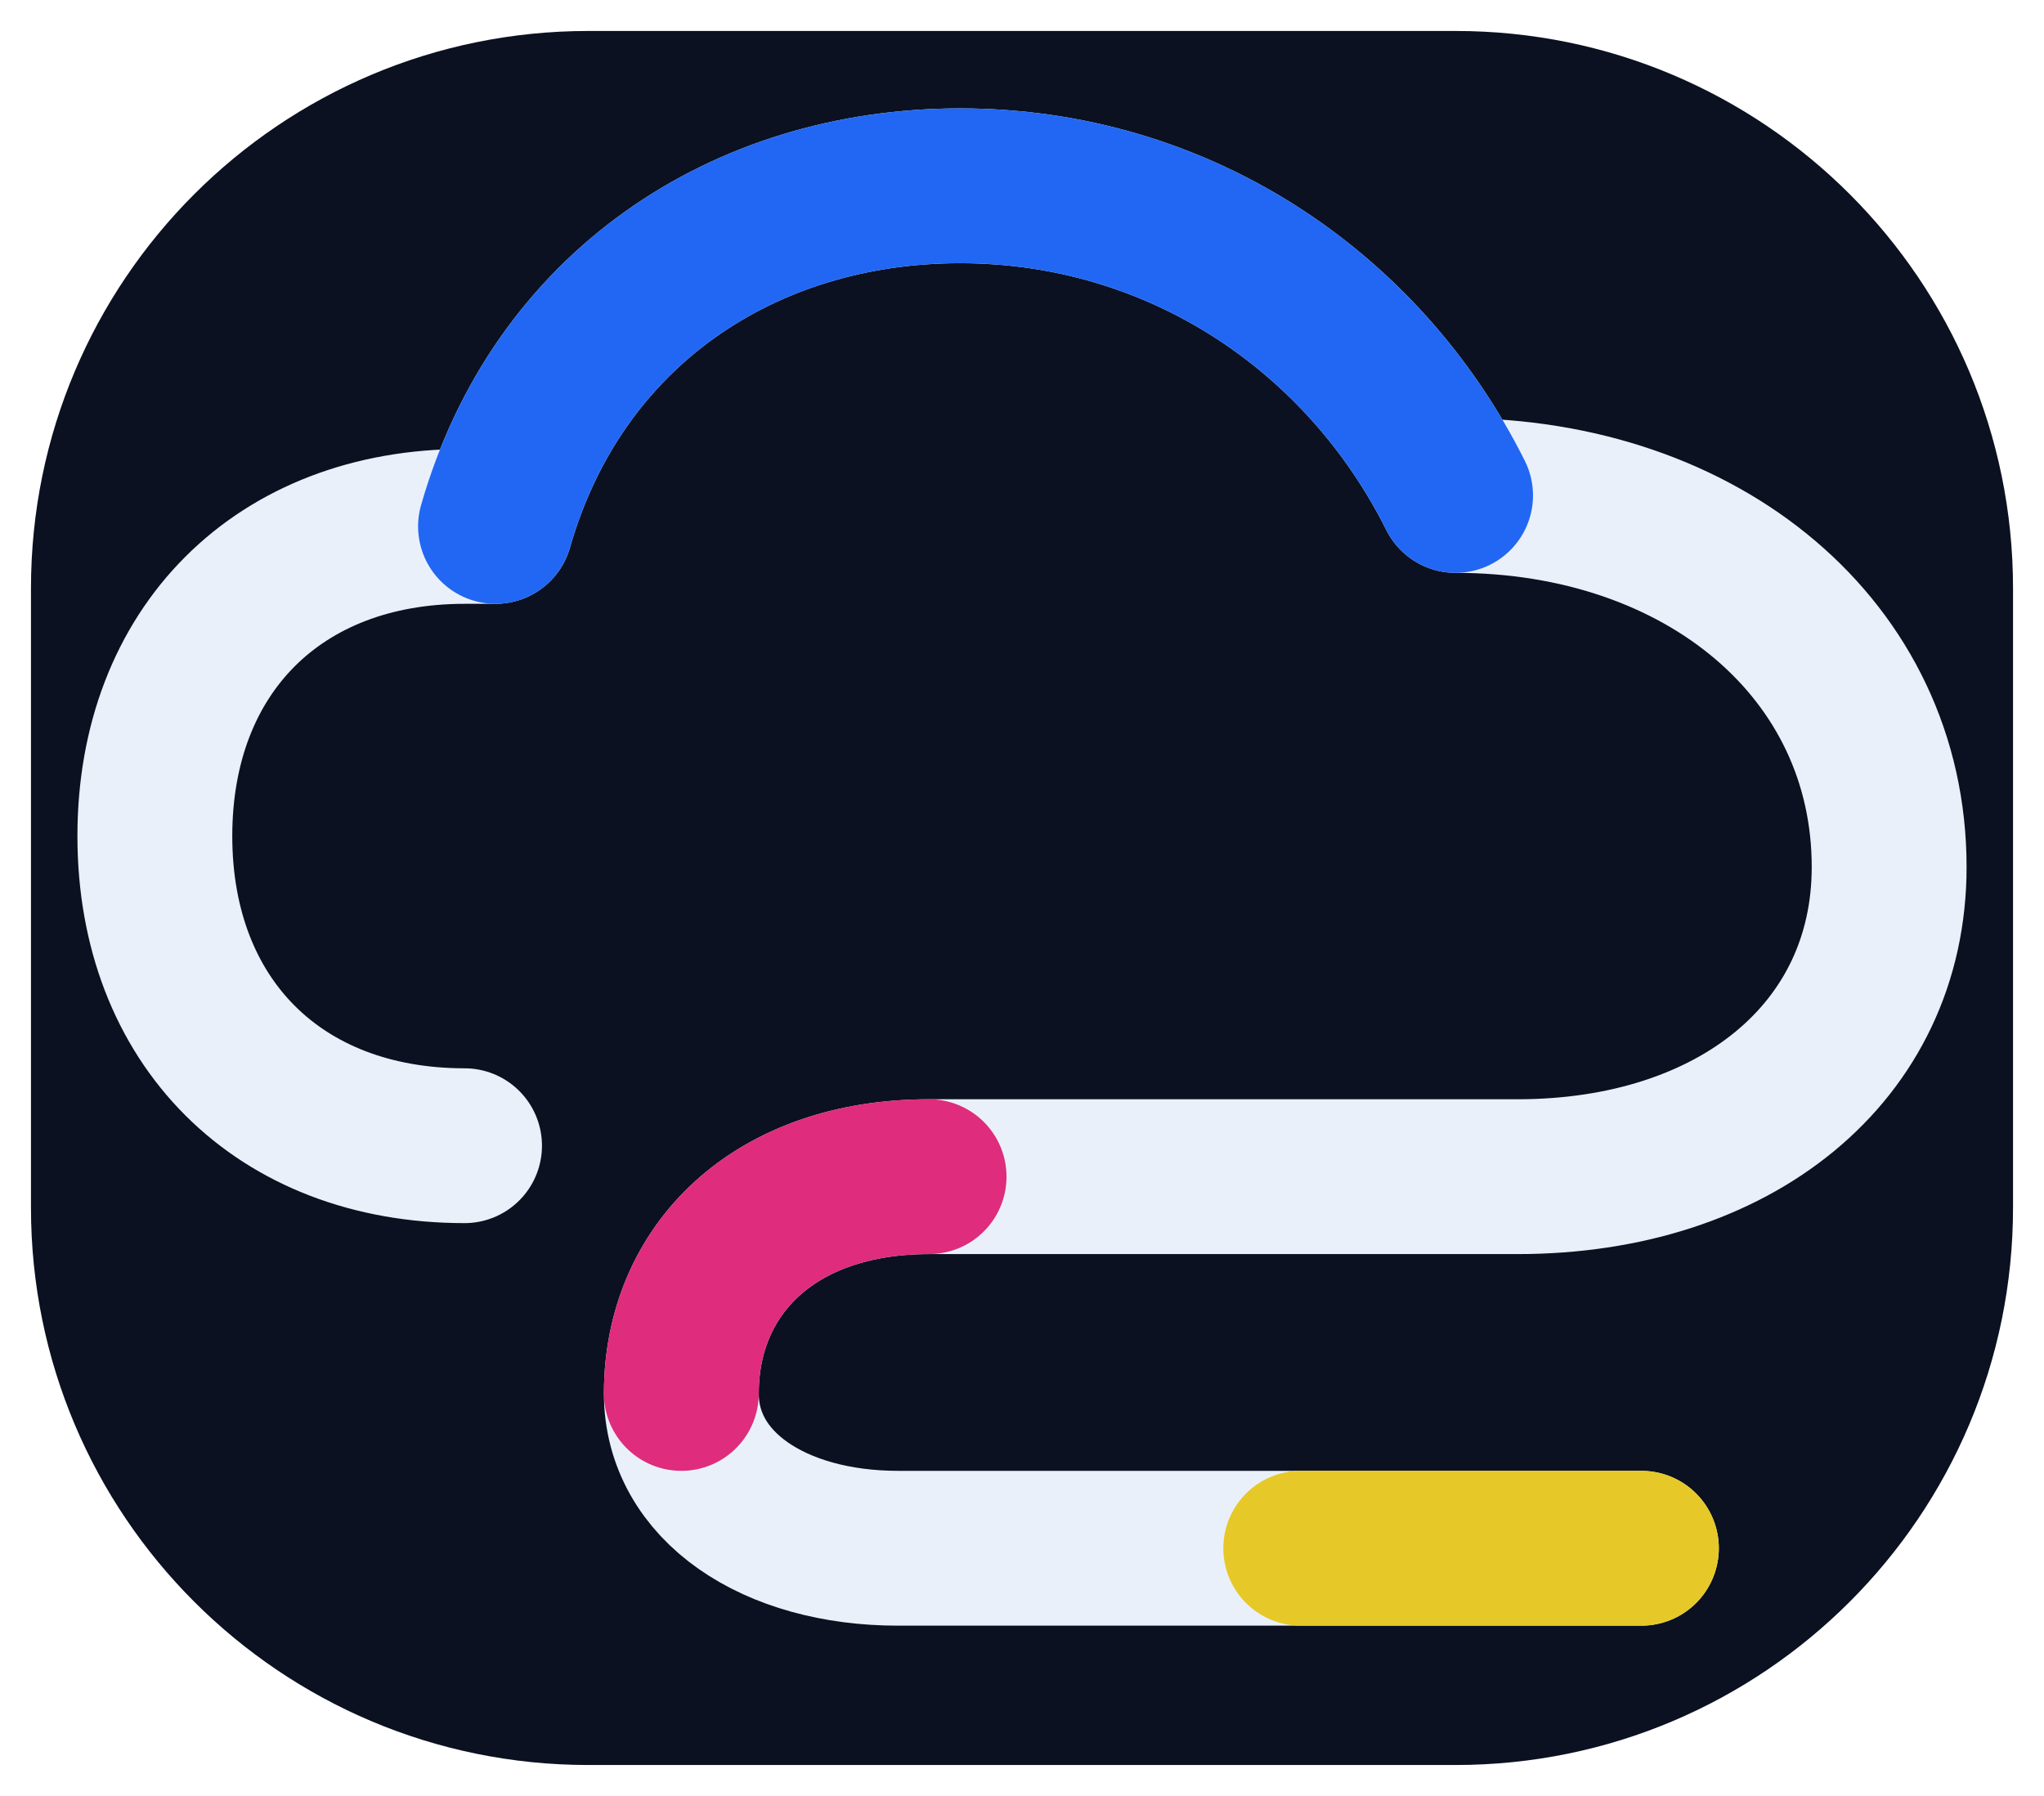
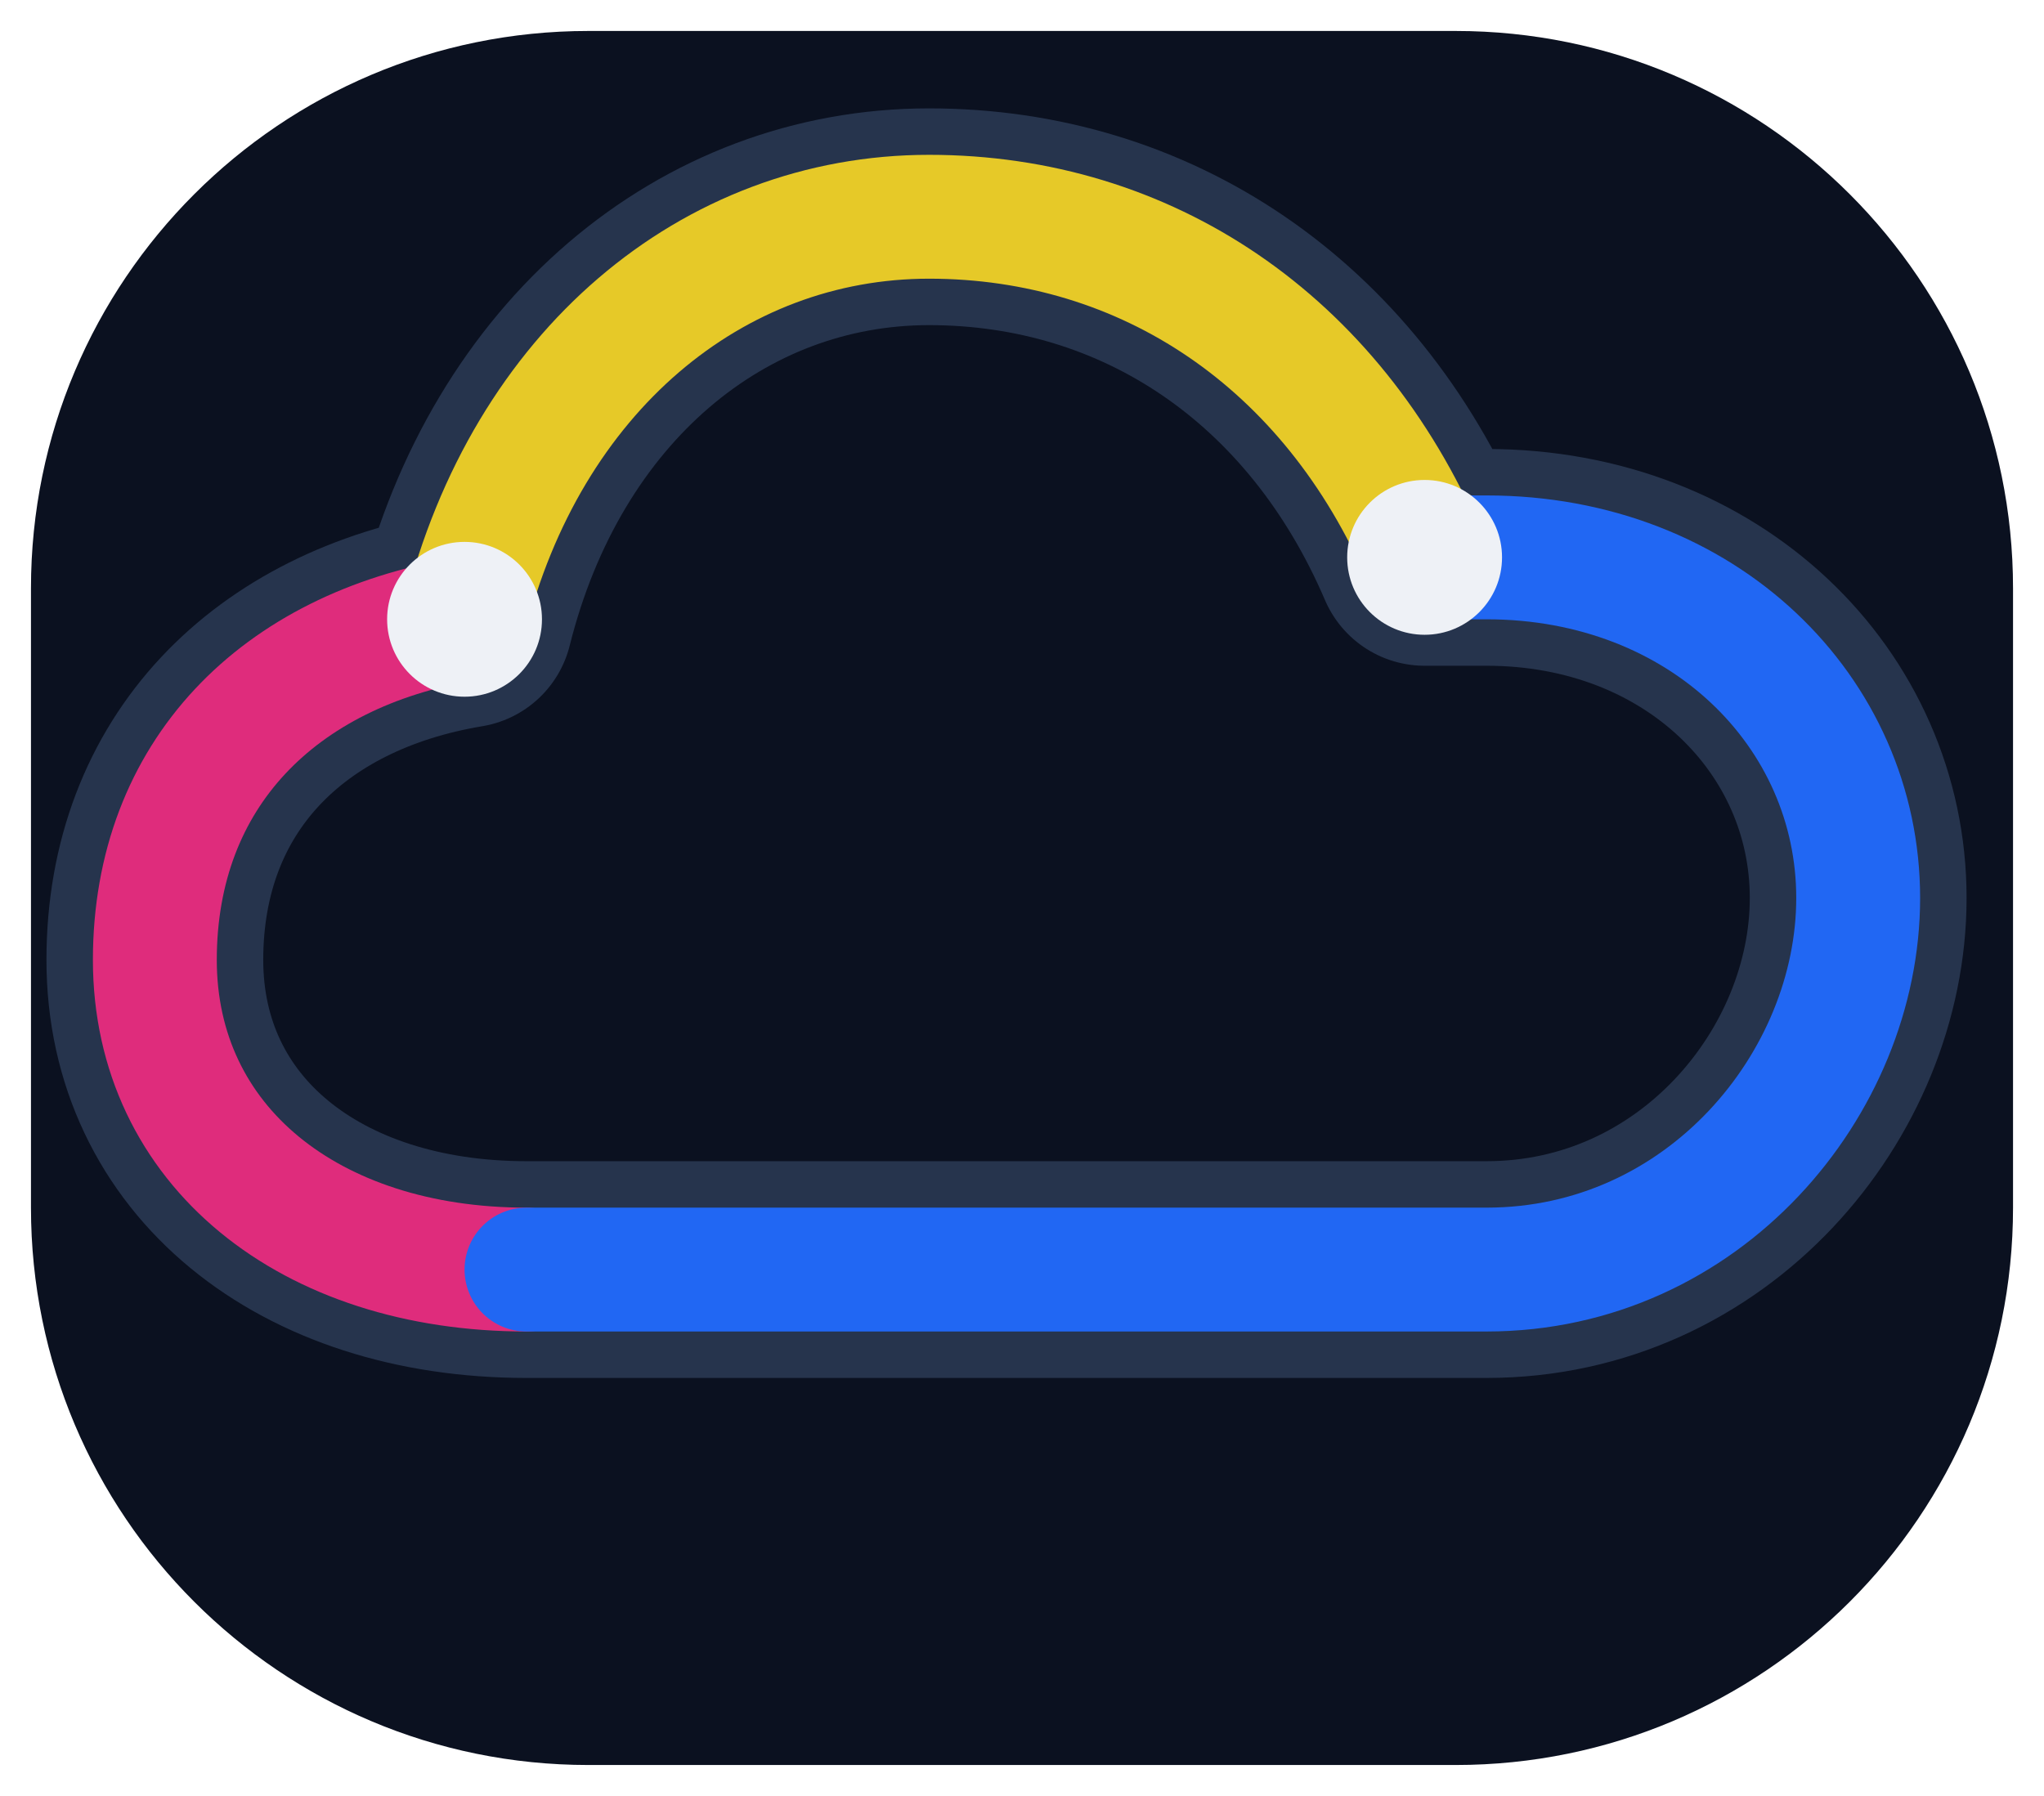
<svg xmlns="http://www.w3.org/2000/svg" viewBox="0 0 66 58">
  <rect x="1" y="1" width="64" height="56" rx="18" fill="#0b1120" />
-   <path d="M15 37c-6 0-10-4-10-10s4-10 10-10h1C18 10 24 6 31 6c7 0 13 4 16 10 8 0 14 5 14 12 0 6-5 10-12 10H30c-5 0-8 3-8 7 0 3 3 5 7 5h24" fill="none" stroke="#eaf0fa" stroke-width="5" stroke-linecap="round" stroke-linejoin="round" />
-   <path d="M16 17C18 10 24 6 31 6c7 0 13 4 16 10" fill="none" stroke="#2167f3" stroke-width="5" stroke-linecap="round" />
-   <path d="M30 38c-5 0-8 3-8 7" fill="none" stroke="#df2c7c" stroke-width="5" stroke-linecap="round" />
-   <path d="M42 50h11" fill="none" stroke="#e6c928" stroke-width="5" stroke-linecap="round" />
+   <path d="M17 41C10 41 5 37 5 31s4-10 10-11C17 12 23 7 30 7s13 4 16 11h2c7 0 12 5 12 11s-5 12-12 12H17Z" fill="none" stroke="#26344d" stroke-width="7" stroke-linecap="round" stroke-linejoin="round" />
+   <path d="M17 41C10 41 5 37 5 31s4-10 10-11" fill="none" stroke="#df2c7c" stroke-width="4" stroke-linecap="round" />
+   <path d="M15 20C17 12 23 7 30 7s13 4 16 11" fill="none" stroke="#e6c928" stroke-width="4" stroke-linecap="round" />
+   <path d="M46 18h2c7 0 12 5 12 11s-5 12-12 12H17" fill="none" stroke="#2167f3" stroke-width="4" stroke-linecap="round" />
+   <circle cx="15" cy="20" r="2.5" fill="#eef1f6" />
+   <circle cx="46" cy="18" r="2.5" fill="#eef1f6" />
</svg>
